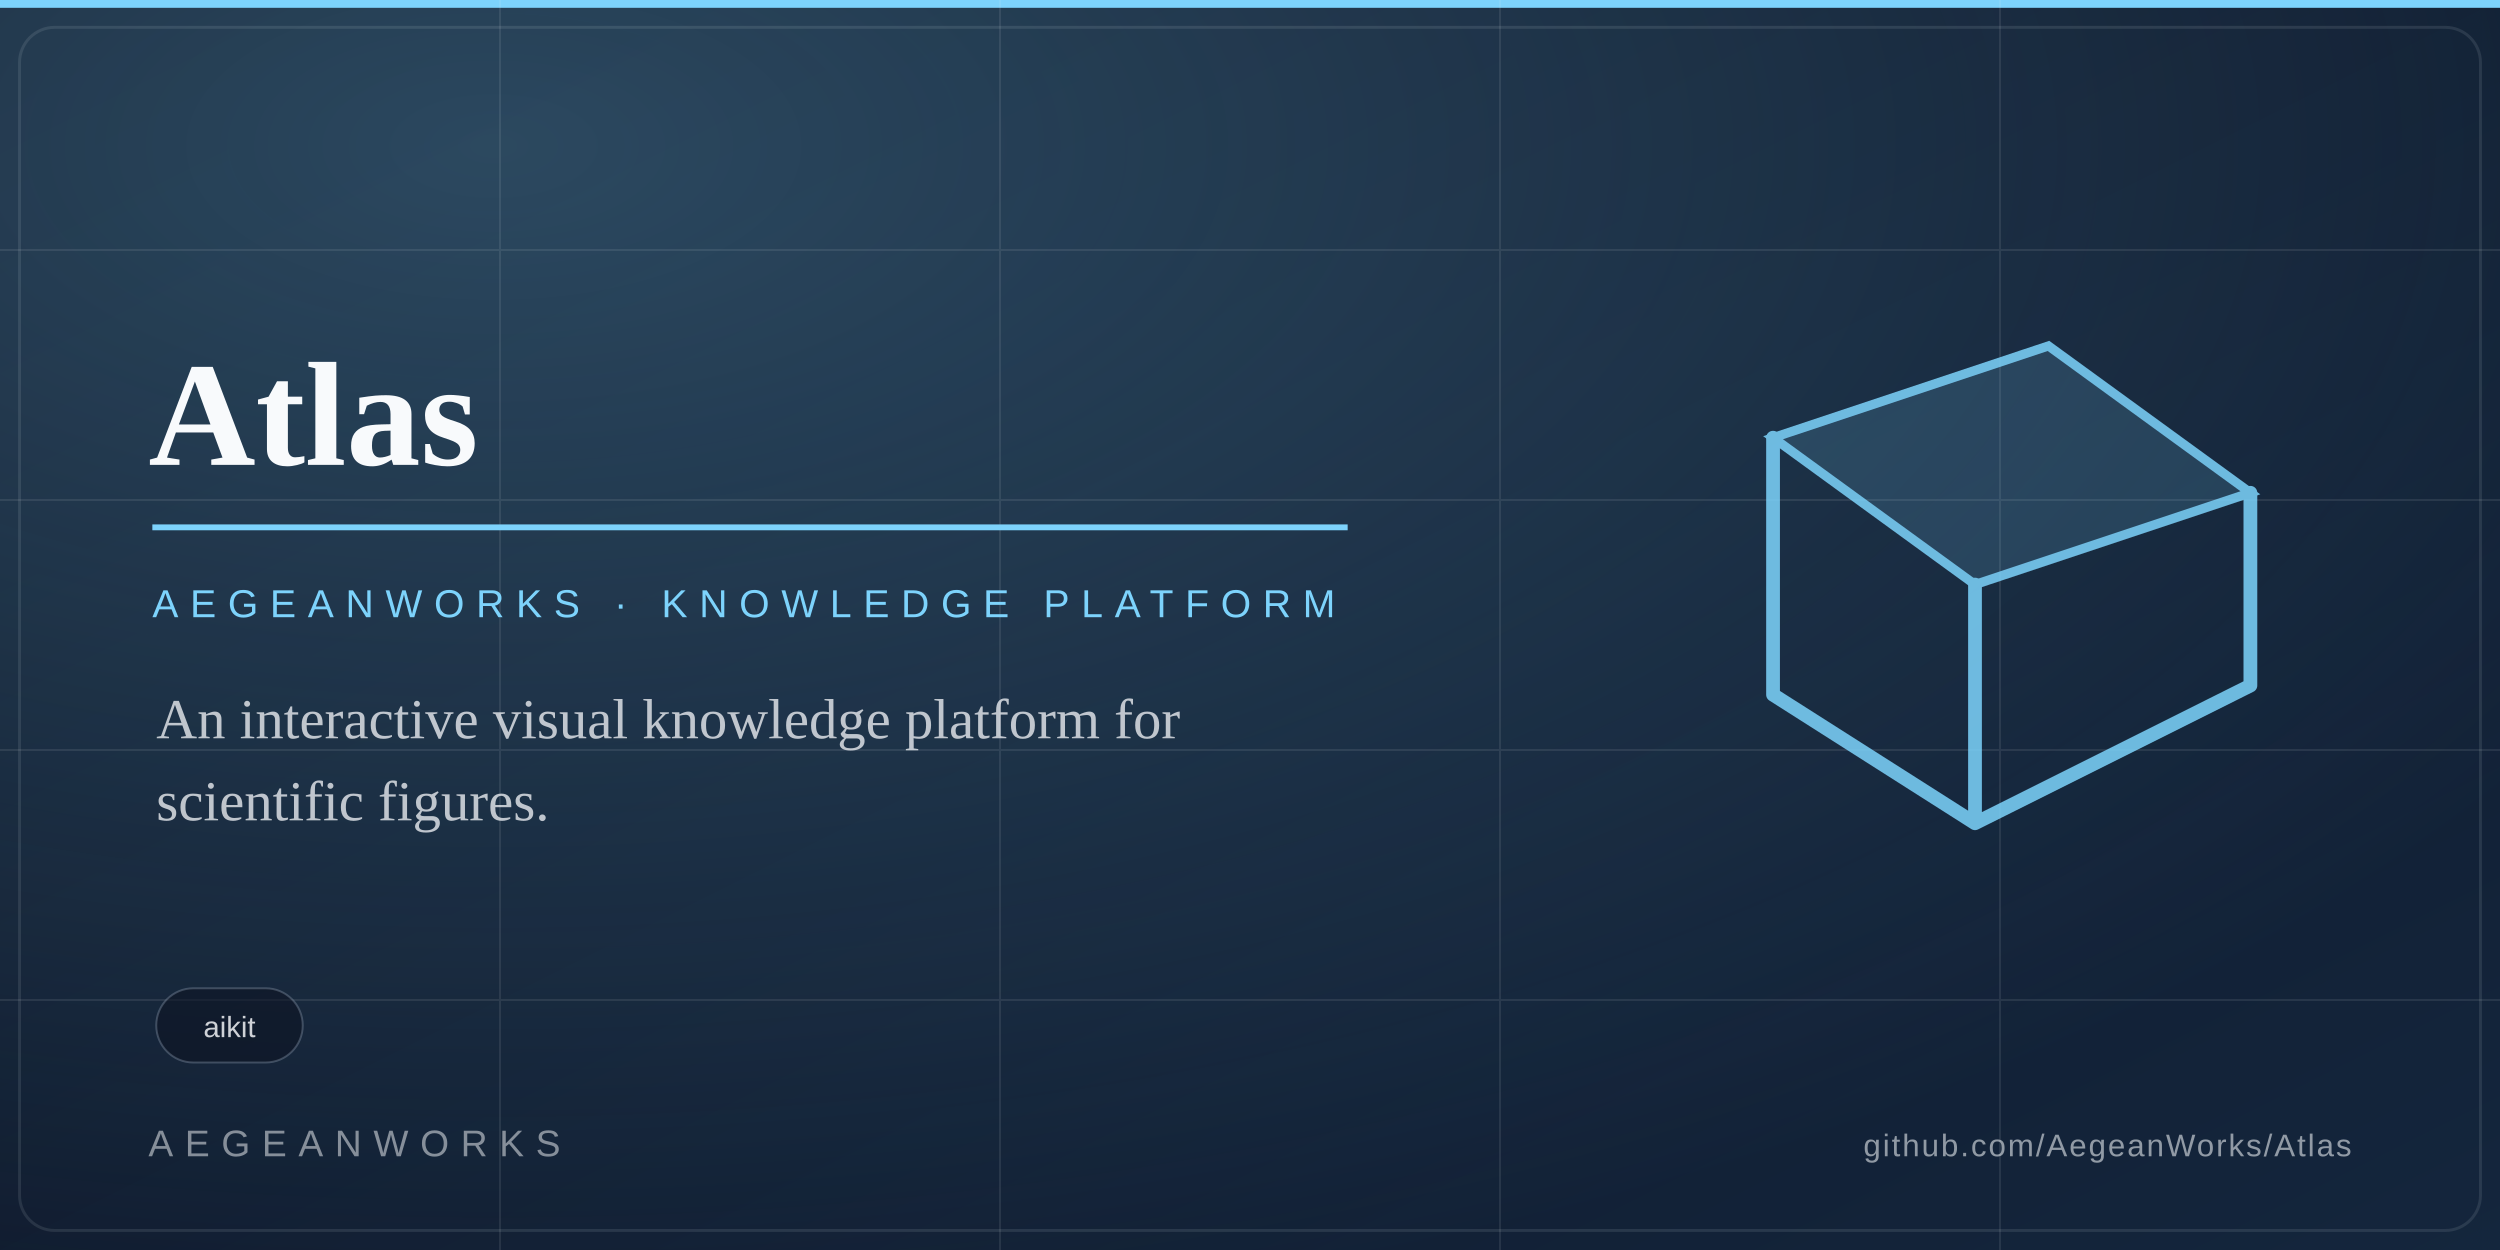
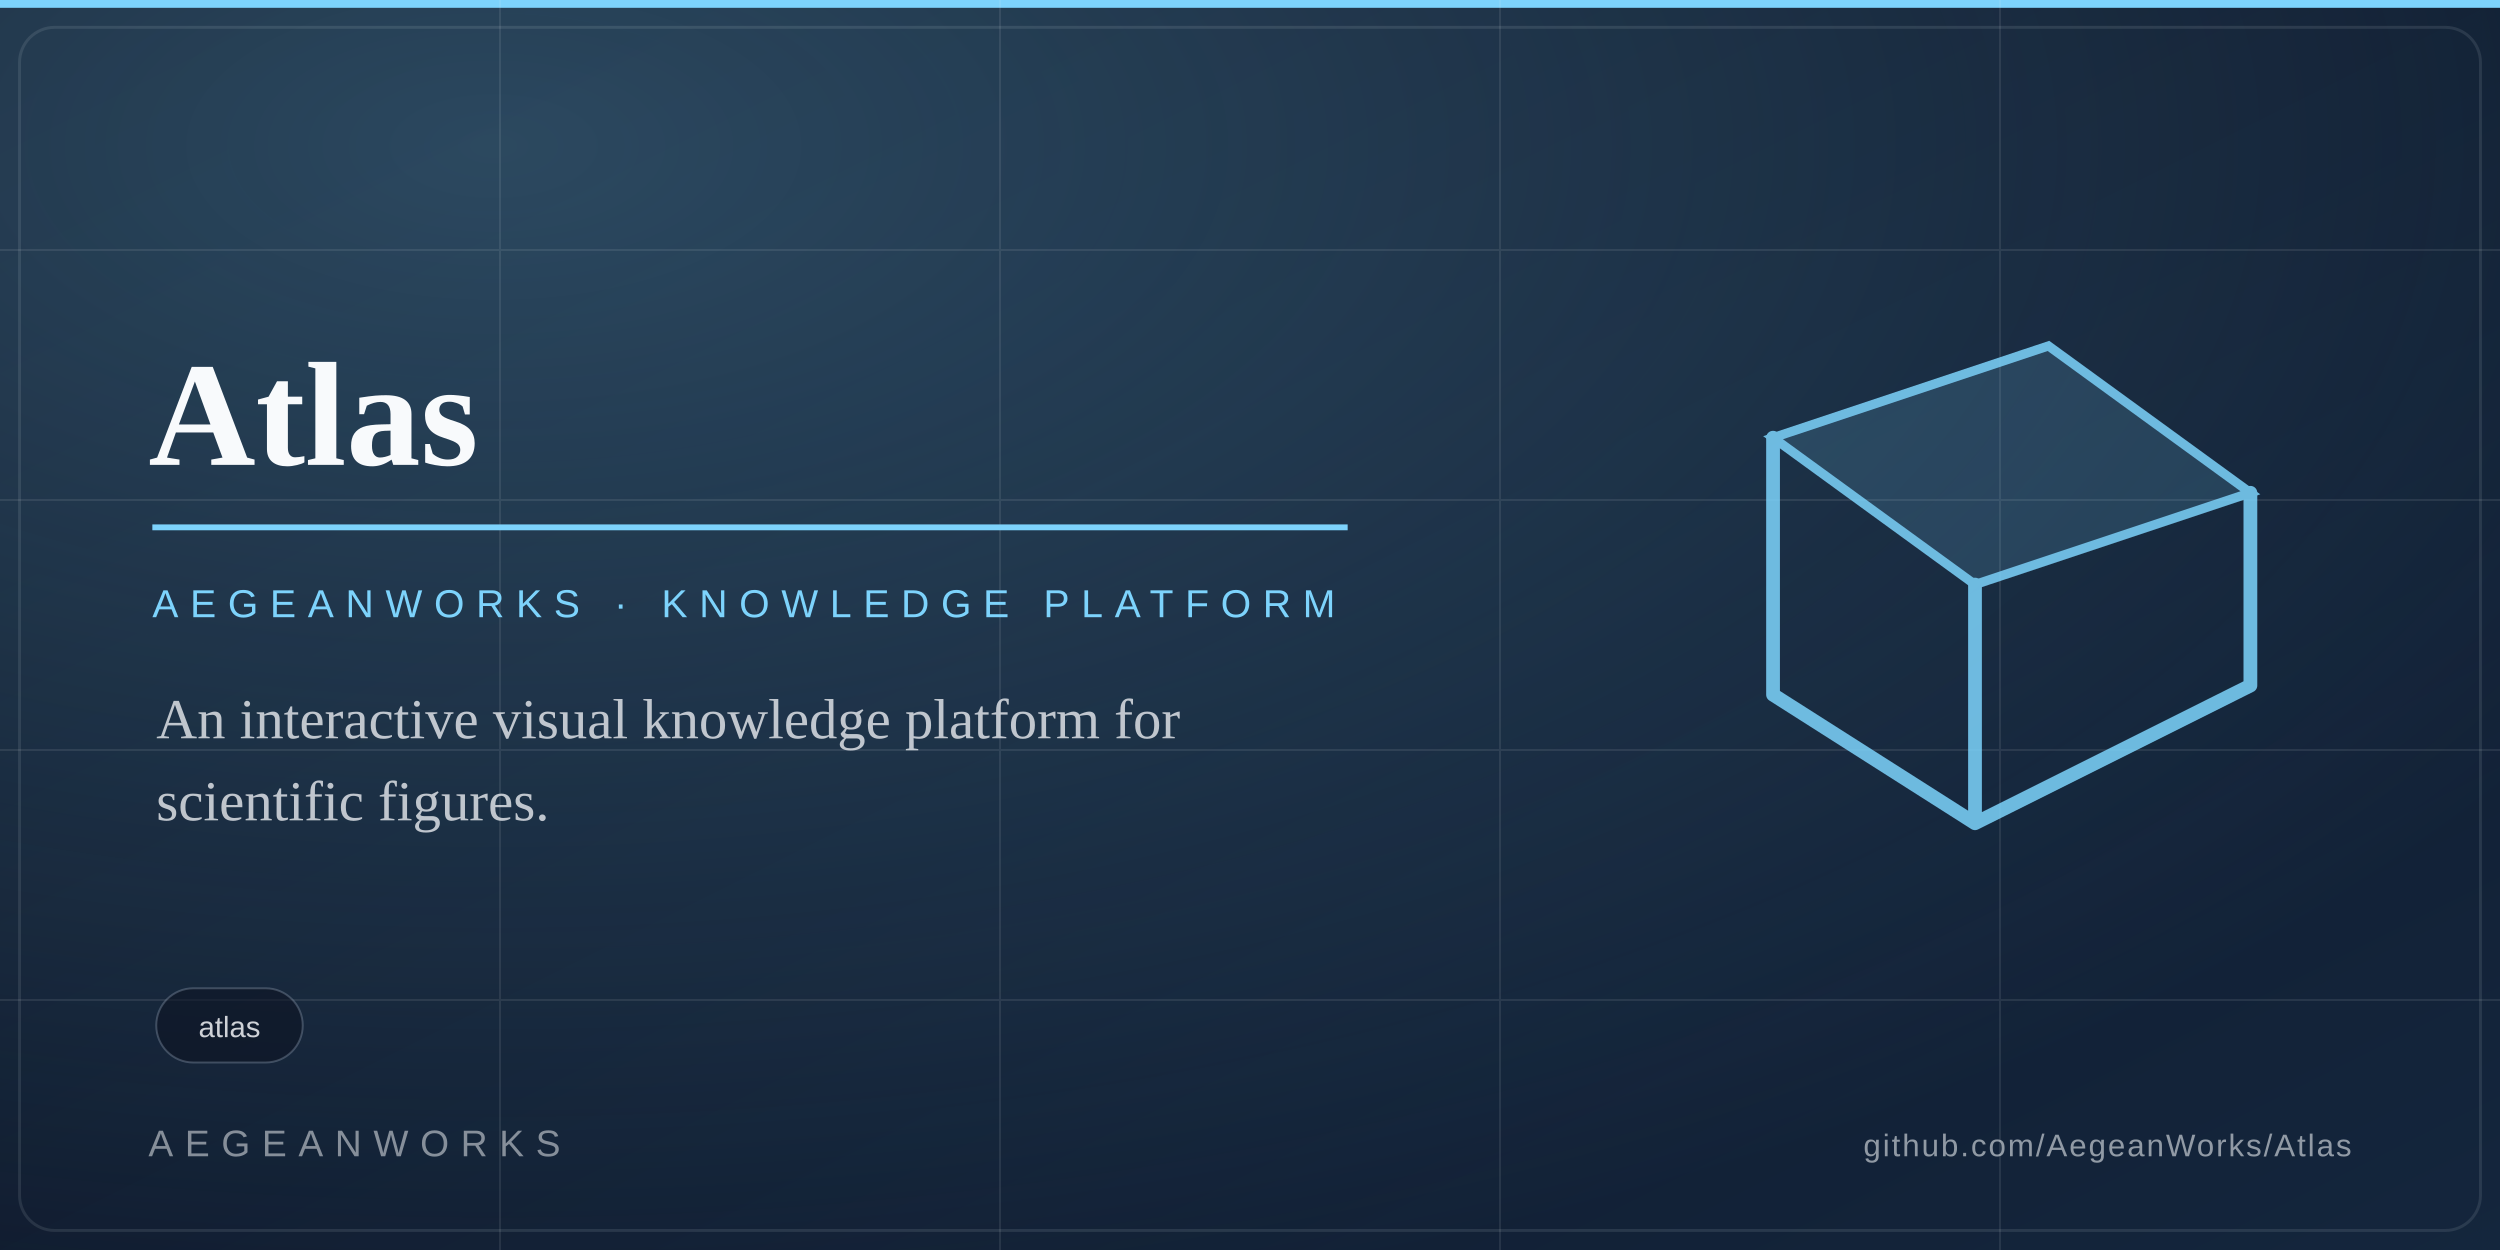
<svg xmlns="http://www.w3.org/2000/svg" width="1280" height="640" viewBox="0 0 1280 640" role="img" aria-labelledby="title desc" data-motif="fold" data-layout="editorial">
  <defs>
    <linearGradient id="bg" x1="0" y1="0" x2="1" y2="1">
      <stop offset="0" stop-color="#0a0f1e" />
      <stop offset="1" stop-color="#14263d" />
    </linearGradient>
    <radialGradient id="glow" cx="0.2" cy="0.12" r="0.95">
      <stop offset="0" stop-color="#7dd3fc" stop-opacity="0.28" />
      <stop offset="1" stop-color="#7dd3fc" stop-opacity="0" />
    </radialGradient>
    <linearGradient id="band" x1="0" y1="0" x2="1" y2="0">
      <stop offset="0" stop-color="#7dd3fc" />
      <stop offset="1" stop-color="#7dd3fc" />
    </linearGradient>
  </defs>
  <rect width="1280" height="640" fill="url(#bg)" />
  <rect width="1280" height="640" fill="url(#glow)" />
  <rect x="0" y="0" width="1280" height="4" fill="url(#band)" />
  <rect x="10" y="14" width="1260" height="616" rx="18" fill="none" stroke="#F8FAFC" stroke-opacity="0.10" stroke-width="1.5" />
  <g opacity="0.09" stroke="#F8FAFC" stroke-width="1">
    <path d="M0 128H1280M0 256H1280M0 384H1280M0 512H1280M256 0V640M512 0V640M768 0V640M1024 0V640" />
  </g>
  <g transform="translate(1030 304) scale(2.35)" opacity="0.85">
    <path d="M-52 -34L8 -54L52 -22L-8 -2Z" fill="#7dd3fc" fill-opacity="0.18" stroke="#7dd3fc" stroke-width="2" />
    <path d="M-52 -34V22L-8 50L52 20V-22M-8 -2V50" fill="none" stroke="#7dd3fc" stroke-width="3" stroke-linecap="round" stroke-linejoin="round" />
  </g>
  <text x="76" y="238" font-family="Georgia, Times New Roman, serif" font-size="76" font-weight="700" fill="#F8FAFC">Atlas</text>
  <path d="M78 270H690" stroke="#7dd3fc" stroke-width="3" />
  <text x="78" y="316" font-family="Segoe UI, Arial, sans-serif" font-size="20" letter-spacing="6" fill="#7dd3fc">AEGEANWORKS · KNOWLEDGE PLATFORM</text>
  <text x="80" y="378" font-family="Georgia, Times New Roman, serif" font-size="29" fill="#F8FAFC" fill-opacity="0.74">An interactive visual knowledge platform for</text>
  <text x="80" y="420" font-family="Georgia, Times New Roman, serif" font-size="29" fill="#F8FAFC" fill-opacity="0.74">scientific figures.</text>
  <rect x="80" y="506" width="75" height="38" rx="19" fill="#0B1220" fill-opacity="0.55" stroke="#94A3B8" stroke-opacity="0.35" />
-   <text x="117.5" y="531" text-anchor="middle" font-family="Segoe UI, Arial, sans-serif" font-size="15" fill="#F8FAFC" fill-opacity="0.82">aikit</text>
+   <text x="117.5" y="531" text-anchor="middle" font-family="Segoe UI, Arial, sans-serif" font-size="15" fill="#F8FAFC" fill-opacity="0.82">atlas</text>
  <text x="76" y="592" font-family="Segoe UI, Arial, sans-serif" font-size="19" letter-spacing="6" fill="#F8FAFC" fill-opacity="0.50">AEGEANWORKS</text>
  <text x="1204" y="592" text-anchor="end" font-family="Segoe UI, Arial, sans-serif" font-size="16" letter-spacing="1" fill="#F8FAFC" fill-opacity="0.55">github.com/AegeanWorks/Atlas</text>
</svg>
